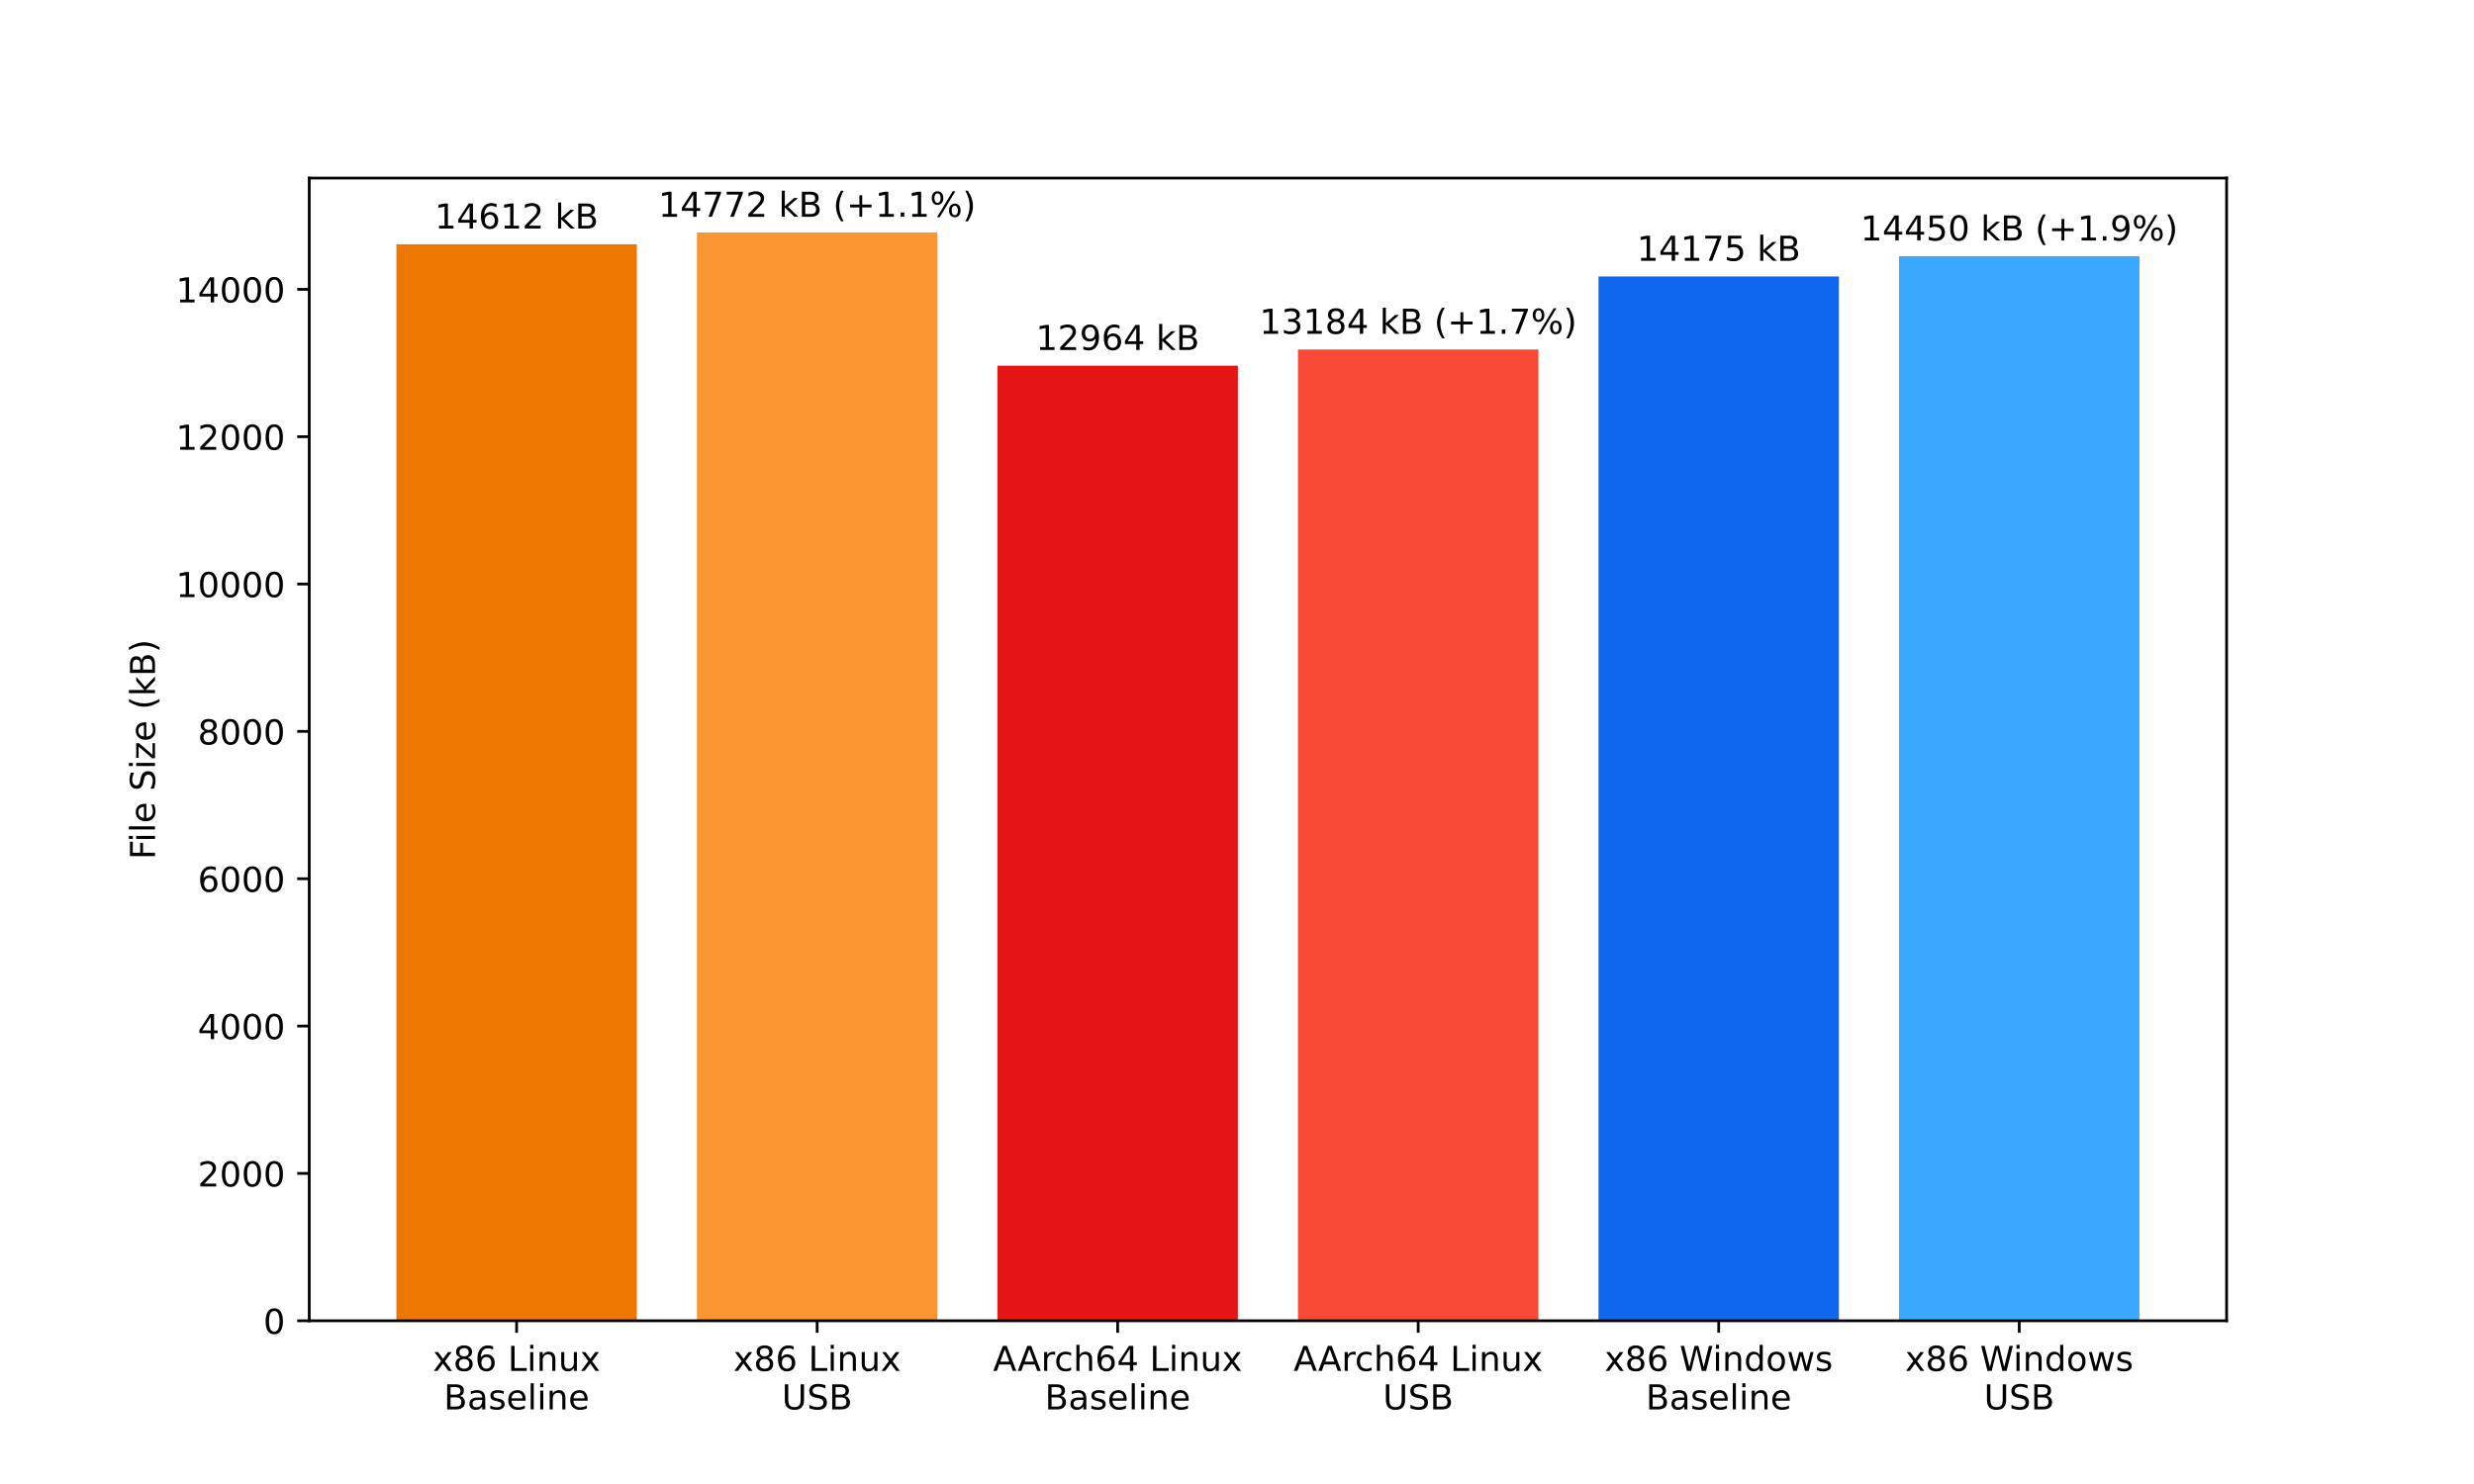
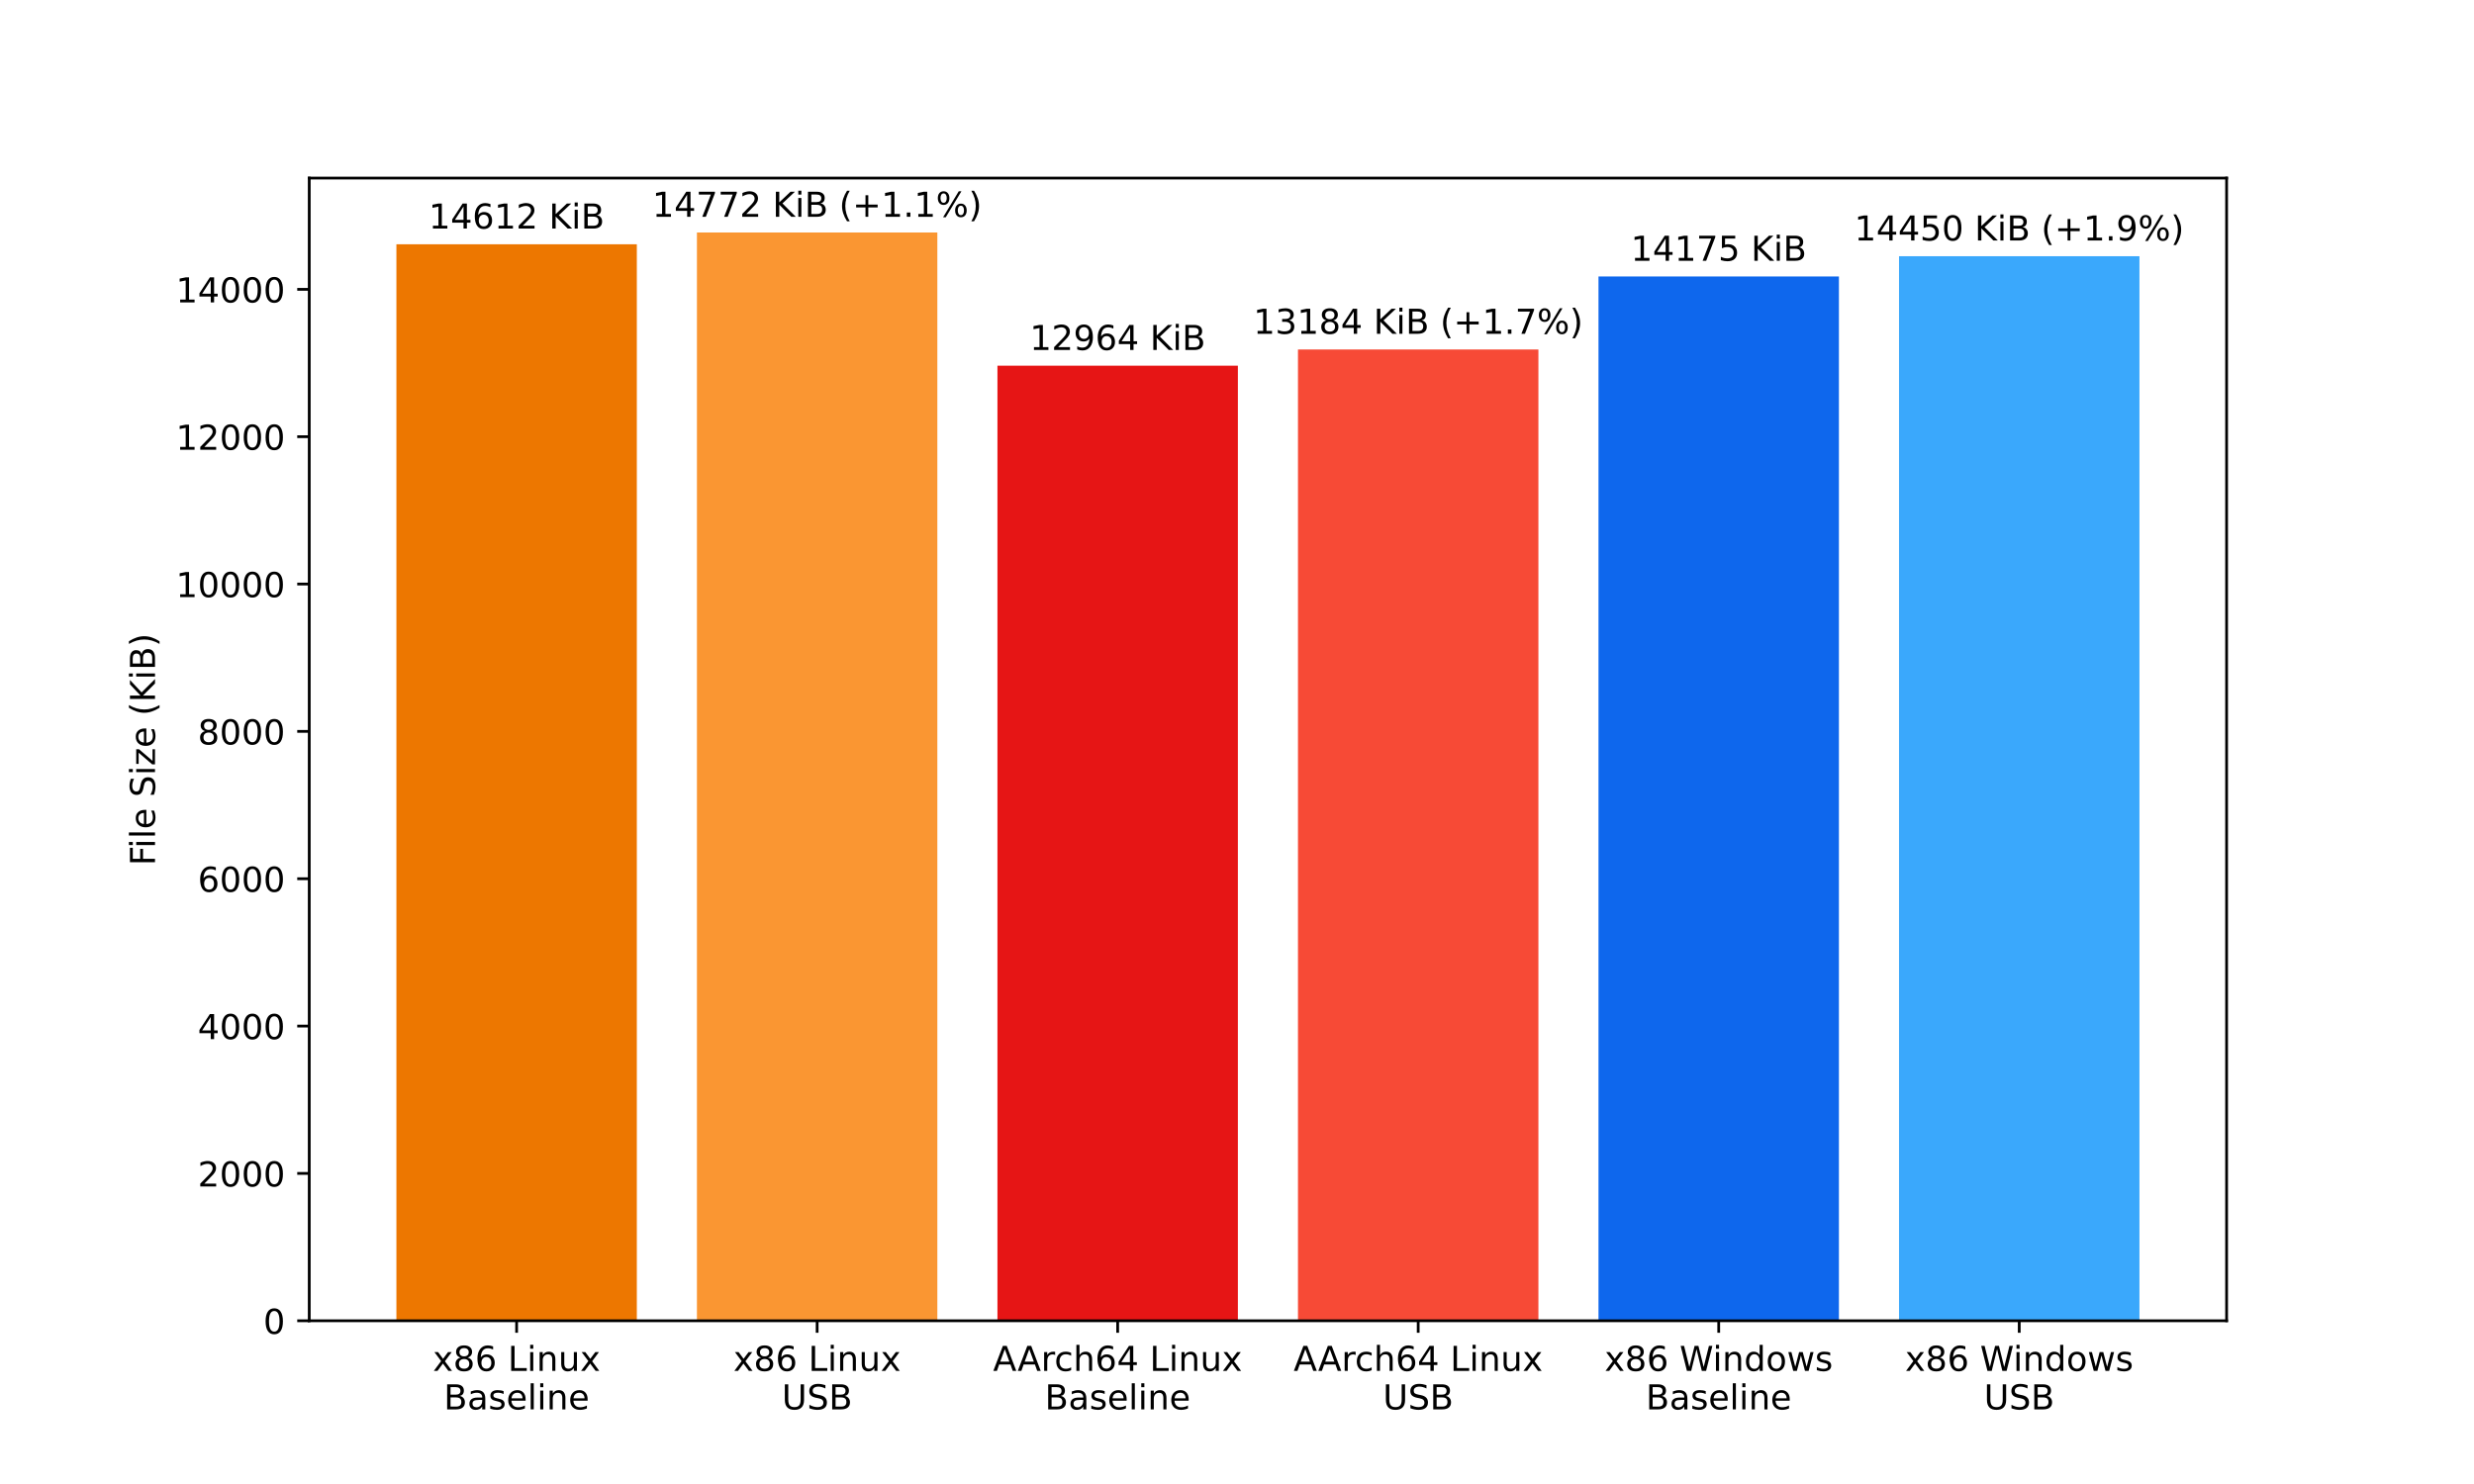
<svg xmlns="http://www.w3.org/2000/svg" xmlns:xlink="http://www.w3.org/1999/xlink" width="720pt" height="432pt" viewBox="0 0 720 432" version="1.1">
  <defs>
    <style type="text/css">*{stroke-linejoin: round; stroke-linecap: butt}</style>
  </defs>
  <g id="figure_1">
    <g id="patch_1">
      <path d="M 0 432  L 720 432  L 720 0  L 0 0  z " style="fill: #ffffff" />
    </g>
    <g id="axes_1">
      <g id="patch_2">
        <path d="M 90 384.48  L 648 384.48  L 648 51.84  L 90 51.84  z " style="fill: #ffffff" />
      </g>
      <g id="patch_3">
-         <path d="M 115.364 384.48  L 185.332 384.48  L 185.332 71.111  L 115.364 71.111  z " clip-path="url(#p52ae8f0f0f)" style="fill: #ed7700" />
+         <path d="M 115.364 384.48  L 185.332 384.48  L 185.332 71.111  L 115.364 71.111  z " clip-path="url(#p65a695ee05)" style="fill: #ed7700" />
      </g>
      <g id="patch_4">
-         <path d="M 202.824 384.48  L 272.793 384.48  L 272.793 67.68  L 202.824 67.68  z " clip-path="url(#p52ae8f0f0f)" style="fill: #fa9632" />
+         <path d="M 202.824 384.48  L 272.793 384.48  L 272.793 67.68  L 202.824 67.68  z " clip-path="url(#p65a695ee05)" style="fill: #fa9632" />
      </g>
      <g id="patch_5">
-         <path d="M 290.285 384.48  L 360.254 384.48  L 360.254 106.454  L 290.285 106.454  z " clip-path="url(#p52ae8f0f0f)" style="fill: #e61515" />
+         <path d="M 290.285 384.48  L 360.254 384.48  L 360.254 106.454  L 290.285 106.454  z " clip-path="url(#p65a695ee05)" style="fill: #e61515" />
      </g>
      <g id="patch_6">
-         <path d="M 377.746 384.48  L 447.715 384.48  L 447.715 101.736  L 377.746 101.736  z " clip-path="url(#p52ae8f0f0f)" style="fill: #f74a36" />
+         <path d="M 377.746 384.48  L 447.715 384.48  L 447.715 101.736  L 377.746 101.736  z " clip-path="url(#p65a695ee05)" style="fill: #f74a36" />
      </g>
      <g id="patch_7">
-         <path d="M 465.207 384.48  L 535.176 384.48  L 535.176 80.483  L 465.207 80.483  z " clip-path="url(#p52ae8f0f0f)" style="fill: #0e67ed" />
+         <path d="M 465.207 384.48  L 535.176 384.48  L 535.176 80.483  L 465.207 80.483  z " clip-path="url(#p65a695ee05)" style="fill: #0e67ed" />
      </g>
      <g id="patch_8">
-         <path d="M 552.668 384.48  L 622.636 384.48  L 622.636 74.586  L 552.668 74.586  z " clip-path="url(#p52ae8f0f0f)" style="fill: #3aa8fc" />
+         <path d="M 552.668 384.48  L 622.636 384.48  L 622.636 74.586  L 552.668 74.586  z " clip-path="url(#p65a695ee05)" style="fill: #3aa8fc" />
      </g>
      <g id="matplotlib.axis_1">
        <g id="xtick_1">
          <g id="line2d_1">
            <defs>
-               <path id="mcb534443ae" d="M 0 0  L 0 3.5  " style="stroke: #000000; stroke-width: 0.8" />
+               <path id="m4c99429692" d="M 0 0  L 0 3.5  " style="stroke: #000000; stroke-width: 0.8" />
            </defs>
            <g>
-               <use xlink:href="#mcb534443ae" x="150.348" y="384.48" style="stroke: #000000; stroke-width: 0.8" />
+               <use xlink:href="#m4c99429692" x="150.348" y="384.48" style="stroke: #000000; stroke-width: 0.8" />
            </g>
          </g>
          <g id="text_1">
            <g transform="translate(125.9651 399.0784) scale(0.1 -0.1)">
              <defs>
                <path id="DejaVuSans-78" d="M 3513 3500  L 2247 1797  L 3578 0  L 2900 0  L 1881 1375  L 863 0  L 184 0  L 1544 1831  L 300 3500  L 978 3500  L 1906 2253  L 2834 3500  L 3513 3500  z " transform="scale(0.015625)" />
                <path id="DejaVuSans-38" d="M 2034 2216  Q 1584 2216 1326 1975  Q 1069 1734 1069 1313  Q 1069 891 1326 650  Q 1584 409 2034 409  Q 2484 409 2743 651  Q 3003 894 3003 1313  Q 3003 1734 2745 1975  Q 2488 2216 2034 2216  z M 1403 2484  Q 997 2584 770 2862  Q 544 3141 544 3541  Q 544 4100 942 4425  Q 1341 4750 2034 4750  Q 2731 4750 3128 4425  Q 3525 4100 3525 3541  Q 3525 3141 3298 2862  Q 3072 2584 2669 2484  Q 3125 2378 3379 2068  Q 3634 1759 3634 1313  Q 3634 634 3220 271  Q 2806 -91 2034 -91  Q 1263 -91 848 271  Q 434 634 434 1313  Q 434 1759 690 2068  Q 947 2378 1403 2484  z M 1172 3481  Q 1172 3119 1398 2916  Q 1625 2713 2034 2713  Q 2441 2713 2670 2916  Q 2900 3119 2900 3481  Q 2900 3844 2670 4047  Q 2441 4250 2034 4250  Q 1625 4250 1398 4047  Q 1172 3844 1172 3481  z " transform="scale(0.015625)" />
                <path id="DejaVuSans-36" d="M 2113 2584  Q 1688 2584 1439 2293  Q 1191 2003 1191 1497  Q 1191 994 1439 701  Q 1688 409 2113 409  Q 2538 409 2786 701  Q 3034 994 3034 1497  Q 3034 2003 2786 2293  Q 2538 2584 2113 2584  z M 3366 4563  L 3366 3988  Q 3128 4100 2886 4159  Q 2644 4219 2406 4219  Q 1781 4219 1451 3797  Q 1122 3375 1075 2522  Q 1259 2794 1537 2939  Q 1816 3084 2150 3084  Q 2853 3084 3261 2657  Q 3669 2231 3669 1497  Q 3669 778 3244 343  Q 2819 -91 2113 -91  Q 1303 -91 875 529  Q 447 1150 447 2328  Q 447 3434 972 4092  Q 1497 4750 2381 4750  Q 2619 4750 2861 4703  Q 3103 4656 3366 4563  z " transform="scale(0.015625)" />
                <path id="DejaVuSans-20" transform="scale(0.015625)" />
                <path id="DejaVuSans-4c" d="M 628 4666  L 1259 4666  L 1259 531  L 3531 531  L 3531 0  L 628 0  L 628 4666  z " transform="scale(0.015625)" />
                <path id="DejaVuSans-69" d="M 603 3500  L 1178 3500  L 1178 0  L 603 0  L 603 3500  z M 603 4863  L 1178 4863  L 1178 4134  L 603 4134  L 603 4863  z " transform="scale(0.015625)" />
                <path id="DejaVuSans-6e" d="M 3513 2113  L 3513 0  L 2938 0  L 2938 2094  Q 2938 2591 2744 2837  Q 2550 3084 2163 3084  Q 1697 3084 1428 2787  Q 1159 2491 1159 1978  L 1159 0  L 581 0  L 581 3500  L 1159 3500  L 1159 2956  Q 1366 3272 1645 3428  Q 1925 3584 2291 3584  Q 2894 3584 3203 3211  Q 3513 2838 3513 2113  z " transform="scale(0.015625)" />
                <path id="DejaVuSans-75" d="M 544 1381  L 544 3500  L 1119 3500  L 1119 1403  Q 1119 906 1312 657  Q 1506 409 1894 409  Q 2359 409 2629 706  Q 2900 1003 2900 1516  L 2900 3500  L 3475 3500  L 3475 0  L 2900 0  L 2900 538  Q 2691 219 2414 64  Q 2138 -91 1772 -91  Q 1169 -91 856 284  Q 544 659 544 1381  z M 1991 3584  L 1991 3584  z " transform="scale(0.015625)" />
              </defs>
              <use xlink:href="#DejaVuSans-78" />
              <use xlink:href="#DejaVuSans-38" x="59.18" />
              <use xlink:href="#DejaVuSans-36" x="122.803" />
              <use xlink:href="#DejaVuSans-20" x="186.426" />
              <use xlink:href="#DejaVuSans-4c" x="218.213" />
              <use xlink:href="#DejaVuSans-69" x="273.926" />
              <use xlink:href="#DejaVuSans-6e" x="301.709" />
              <use xlink:href="#DejaVuSans-75" x="365.088" />
              <use xlink:href="#DejaVuSans-78" x="428.467" />
            </g>
            <g transform="translate(129.1487 410.2763) scale(0.1 -0.1)">
              <defs>
                <path id="DejaVuSans-42" d="M 1259 2228  L 1259 519  L 2272 519  Q 2781 519 3026 730  Q 3272 941 3272 1375  Q 3272 1813 3026 2020  Q 2781 2228 2272 2228  L 1259 2228  z M 1259 4147  L 1259 2741  L 2194 2741  Q 2656 2741 2882 2914  Q 3109 3088 3109 3444  Q 3109 3797 2882 3972  Q 2656 4147 2194 4147  L 1259 4147  z M 628 4666  L 2241 4666  Q 2963 4666 3353 4366  Q 3744 4066 3744 3513  Q 3744 3084 3544 2831  Q 3344 2578 2956 2516  Q 3422 2416 3680 2098  Q 3938 1781 3938 1306  Q 3938 681 3513 340  Q 3088 0 2303 0  L 628 0  L 628 4666  z " transform="scale(0.015625)" />
                <path id="DejaVuSans-61" d="M 2194 1759  Q 1497 1759 1228 1600  Q 959 1441 959 1056  Q 959 750 1161 570  Q 1363 391 1709 391  Q 2188 391 2477 730  Q 2766 1069 2766 1631  L 2766 1759  L 2194 1759  z M 3341 1997  L 3341 0  L 2766 0  L 2766 531  Q 2569 213 2275 61  Q 1981 -91 1556 -91  Q 1019 -91 701 211  Q 384 513 384 1019  Q 384 1609 779 1909  Q 1175 2209 1959 2209  L 2766 2209  L 2766 2266  Q 2766 2663 2505 2880  Q 2244 3097 1772 3097  Q 1472 3097 1187 3025  Q 903 2953 641 2809  L 641 3341  Q 956 3463 1253 3523  Q 1550 3584 1831 3584  Q 2591 3584 2966 3190  Q 3341 2797 3341 1997  z " transform="scale(0.015625)" />
                <path id="DejaVuSans-73" d="M 2834 3397  L 2834 2853  Q 2591 2978 2328 3040  Q 2066 3103 1784 3103  Q 1356 3103 1142 2972  Q 928 2841 928 2578  Q 928 2378 1081 2264  Q 1234 2150 1697 2047  L 1894 2003  Q 2506 1872 2764 1633  Q 3022 1394 3022 966  Q 3022 478 2636 193  Q 2250 -91 1575 -91  Q 1294 -91 989 -36  Q 684 19 347 128  L 347 722  Q 666 556 975 473  Q 1284 391 1588 391  Q 1994 391 2212 530  Q 2431 669 2431 922  Q 2431 1156 2273 1281  Q 2116 1406 1581 1522  L 1381 1569  Q 847 1681 609 1914  Q 372 2147 372 2553  Q 372 3047 722 3315  Q 1072 3584 1716 3584  Q 2034 3584 2315 3537  Q 2597 3491 2834 3397  z " transform="scale(0.015625)" />
                <path id="DejaVuSans-65" d="M 3597 1894  L 3597 1613  L 953 1613  Q 991 1019 1311 708  Q 1631 397 2203 397  Q 2534 397 2845 478  Q 3156 559 3463 722  L 3463 178  Q 3153 47 2828 -22  Q 2503 -91 2169 -91  Q 1331 -91 842 396  Q 353 884 353 1716  Q 353 2575 817 3079  Q 1281 3584 2069 3584  Q 2775 3584 3186 3129  Q 3597 2675 3597 1894  z M 3022 2063  Q 3016 2534 2758 2815  Q 2500 3097 2075 3097  Q 1594 3097 1305 2825  Q 1016 2553 972 2059  L 3022 2063  z " transform="scale(0.015625)" />
                <path id="DejaVuSans-6c" d="M 603 4863  L 1178 4863  L 1178 0  L 603 0  L 603 4863  z " transform="scale(0.015625)" />
              </defs>
              <use xlink:href="#DejaVuSans-42" />
              <use xlink:href="#DejaVuSans-61" x="68.604" />
              <use xlink:href="#DejaVuSans-73" x="129.883" />
              <use xlink:href="#DejaVuSans-65" x="181.982" />
              <use xlink:href="#DejaVuSans-6c" x="243.506" />
              <use xlink:href="#DejaVuSans-69" x="271.289" />
              <use xlink:href="#DejaVuSans-6e" x="299.072" />
              <use xlink:href="#DejaVuSans-65" x="362.451" />
            </g>
          </g>
        </g>
        <g id="xtick_2">
          <g id="line2d_2">
            <g>
-               <use xlink:href="#mcb534443ae" x="237.809" y="384.48" style="stroke: #000000; stroke-width: 0.8" />
+               <use xlink:href="#m4c99429692" x="237.809" y="384.48" style="stroke: #000000; stroke-width: 0.8" />
            </g>
          </g>
          <g id="text_2">
            <g transform="translate(213.426 399.0784) scale(0.1 -0.1)">
              <use xlink:href="#DejaVuSans-78" />
              <use xlink:href="#DejaVuSans-38" x="59.18" />
              <use xlink:href="#DejaVuSans-36" x="122.803" />
              <use xlink:href="#DejaVuSans-20" x="186.426" />
              <use xlink:href="#DejaVuSans-4c" x="218.213" />
              <use xlink:href="#DejaVuSans-69" x="273.926" />
              <use xlink:href="#DejaVuSans-6e" x="301.709" />
              <use xlink:href="#DejaVuSans-75" x="365.088" />
              <use xlink:href="#DejaVuSans-78" x="428.467" />
            </g>
            <g transform="translate(227.5447 410.2763) scale(0.1 -0.1)">
              <defs>
                <path id="DejaVuSans-55" d="M 556 4666  L 1191 4666  L 1191 1831  Q 1191 1081 1462 751  Q 1734 422 2344 422  Q 2950 422 3222 751  Q 3494 1081 3494 1831  L 3494 4666  L 4128 4666  L 4128 1753  Q 4128 841 3676 375  Q 3225 -91 2344 -91  Q 1459 -91 1007 375  Q 556 841 556 1753  L 556 4666  z " transform="scale(0.015625)" />
                <path id="DejaVuSans-53" d="M 3425 4513  L 3425 3897  Q 3066 4069 2747 4153  Q 2428 4238 2131 4238  Q 1616 4238 1336 4038  Q 1056 3838 1056 3469  Q 1056 3159 1242 3001  Q 1428 2844 1947 2747  L 2328 2669  Q 3034 2534 3370 2195  Q 3706 1856 3706 1288  Q 3706 609 3251 259  Q 2797 -91 1919 -91  Q 1588 -91 1214 -16  Q 841 59 441 206  L 441 856  Q 825 641 1194 531  Q 1563 422 1919 422  Q 2459 422 2753 634  Q 3047 847 3047 1241  Q 3047 1584 2836 1778  Q 2625 1972 2144 2069  L 1759 2144  Q 1053 2284 737 2584  Q 422 2884 422 3419  Q 422 4038 858 4394  Q 1294 4750 2059 4750  Q 2388 4750 2728 4690  Q 3069 4631 3425 4513  z " transform="scale(0.015625)" />
              </defs>
              <use xlink:href="#DejaVuSans-55" />
              <use xlink:href="#DejaVuSans-53" x="73.193" />
              <use xlink:href="#DejaVuSans-42" x="136.67" />
            </g>
          </g>
        </g>
        <g id="xtick_3">
          <g id="line2d_3">
            <g>
-               <use xlink:href="#mcb534443ae" x="325.27" y="384.48" style="stroke: #000000; stroke-width: 0.8" />
+               <use xlink:href="#m4c99429692" x="325.27" y="384.48" style="stroke: #000000; stroke-width: 0.8" />
            </g>
          </g>
          <g id="text_3">
            <g transform="translate(289.0071 399.0784) scale(0.1 -0.1)">
              <defs>
                <path id="DejaVuSans-41" d="M 2188 4044  L 1331 1722  L 3047 1722  L 2188 4044  z M 1831 4666  L 2547 4666  L 4325 0  L 3669 0  L 3244 1197  L 1141 1197  L 716 0  L 50 0  L 1831 4666  z " transform="scale(0.015625)" />
                <path id="DejaVuSans-72" d="M 2631 2963  Q 2534 3019 2420 3045  Q 2306 3072 2169 3072  Q 1681 3072 1420 2755  Q 1159 2438 1159 1844  L 1159 0  L 581 0  L 581 3500  L 1159 3500  L 1159 2956  Q 1341 3275 1631 3429  Q 1922 3584 2338 3584  Q 2397 3584 2469 3576  Q 2541 3569 2628 3553  L 2631 2963  z " transform="scale(0.015625)" />
                <path id="DejaVuSans-63" d="M 3122 3366  L 3122 2828  Q 2878 2963 2633 3030  Q 2388 3097 2138 3097  Q 1578 3097 1268 2742  Q 959 2388 959 1747  Q 959 1106 1268 751  Q 1578 397 2138 397  Q 2388 397 2633 464  Q 2878 531 3122 666  L 3122 134  Q 2881 22 2623 -34  Q 2366 -91 2075 -91  Q 1284 -91 818 406  Q 353 903 353 1747  Q 353 2603 823 3093  Q 1294 3584 2113 3584  Q 2378 3584 2631 3529  Q 2884 3475 3122 3366  z " transform="scale(0.015625)" />
                <path id="DejaVuSans-68" d="M 3513 2113  L 3513 0  L 2938 0  L 2938 2094  Q 2938 2591 2744 2837  Q 2550 3084 2163 3084  Q 1697 3084 1428 2787  Q 1159 2491 1159 1978  L 1159 0  L 581 0  L 581 4863  L 1159 4863  L 1159 2956  Q 1366 3272 1645 3428  Q 1925 3584 2291 3584  Q 2894 3584 3203 3211  Q 3513 2838 3513 2113  z " transform="scale(0.015625)" />
                <path id="DejaVuSans-34" d="M 2419 4116  L 825 1625  L 2419 1625  L 2419 4116  z M 2253 4666  L 3047 4666  L 3047 1625  L 3713 1625  L 3713 1100  L 3047 1100  L 3047 0  L 2419 0  L 2419 1100  L 313 1100  L 313 1709  L 2253 4666  z " transform="scale(0.015625)" />
              </defs>
              <use xlink:href="#DejaVuSans-41" />
              <use xlink:href="#DejaVuSans-41" x="71.158" />
              <use xlink:href="#DejaVuSans-72" x="139.566" />
              <use xlink:href="#DejaVuSans-63" x="178.43" />
              <use xlink:href="#DejaVuSans-68" x="233.41" />
              <use xlink:href="#DejaVuSans-36" x="296.789" />
              <use xlink:href="#DejaVuSans-34" x="360.412" />
              <use xlink:href="#DejaVuSans-20" x="424.035" />
              <use xlink:href="#DejaVuSans-4c" x="455.822" />
              <use xlink:href="#DejaVuSans-69" x="511.535" />
              <use xlink:href="#DejaVuSans-6e" x="539.318" />
              <use xlink:href="#DejaVuSans-75" x="602.697" />
              <use xlink:href="#DejaVuSans-78" x="666.076" />
            </g>
            <g transform="translate(304.0704 410.2763) scale(0.1 -0.1)">
              <use xlink:href="#DejaVuSans-42" />
              <use xlink:href="#DejaVuSans-61" x="68.604" />
              <use xlink:href="#DejaVuSans-73" x="129.883" />
              <use xlink:href="#DejaVuSans-65" x="181.982" />
              <use xlink:href="#DejaVuSans-6c" x="243.506" />
              <use xlink:href="#DejaVuSans-69" x="271.289" />
              <use xlink:href="#DejaVuSans-6e" x="299.072" />
              <use xlink:href="#DejaVuSans-65" x="362.451" />
            </g>
          </g>
        </g>
        <g id="xtick_4">
          <g id="line2d_4">
            <g>
-               <use xlink:href="#mcb534443ae" x="412.73" y="384.48" style="stroke: #000000; stroke-width: 0.8" />
+               <use xlink:href="#m4c99429692" x="412.73" y="384.48" style="stroke: #000000; stroke-width: 0.8" />
            </g>
          </g>
          <g id="text_4">
            <g transform="translate(376.4679 399.0784) scale(0.1 -0.1)">
              <use xlink:href="#DejaVuSans-41" />
              <use xlink:href="#DejaVuSans-41" x="71.158" />
              <use xlink:href="#DejaVuSans-72" x="139.566" />
              <use xlink:href="#DejaVuSans-63" x="178.43" />
              <use xlink:href="#DejaVuSans-68" x="233.41" />
              <use xlink:href="#DejaVuSans-36" x="296.789" />
              <use xlink:href="#DejaVuSans-34" x="360.412" />
              <use xlink:href="#DejaVuSans-20" x="424.035" />
              <use xlink:href="#DejaVuSans-4c" x="455.822" />
              <use xlink:href="#DejaVuSans-69" x="511.535" />
              <use xlink:href="#DejaVuSans-6e" x="539.318" />
              <use xlink:href="#DejaVuSans-75" x="602.697" />
              <use xlink:href="#DejaVuSans-78" x="666.076" />
            </g>
            <g transform="translate(402.4663 410.2763) scale(0.1 -0.1)">
              <use xlink:href="#DejaVuSans-55" />
              <use xlink:href="#DejaVuSans-53" x="73.193" />
              <use xlink:href="#DejaVuSans-42" x="136.67" />
            </g>
          </g>
        </g>
        <g id="xtick_5">
          <g id="line2d_5">
            <g>
-               <use xlink:href="#mcb534443ae" x="500.191" y="384.48" style="stroke: #000000; stroke-width: 0.8" />
+               <use xlink:href="#m4c99429692" x="500.191" y="384.48" style="stroke: #000000; stroke-width: 0.8" />
            </g>
          </g>
          <g id="text_5">
            <g transform="translate(466.9639 399.0784) scale(0.1 -0.1)">
              <defs>
                <path id="DejaVuSans-57" d="M 213 4666  L 850 4666  L 1831 722  L 2809 4666  L 3519 4666  L 4500 722  L 5478 4666  L 6119 4666  L 4947 0  L 4153 0  L 3169 4050  L 2175 0  L 1381 0  L 213 4666  z " transform="scale(0.015625)" />
                <path id="DejaVuSans-64" d="M 2906 2969  L 2906 4863  L 3481 4863  L 3481 0  L 2906 0  L 2906 525  Q 2725 213 2448 61  Q 2172 -91 1784 -91  Q 1150 -91 751 415  Q 353 922 353 1747  Q 353 2572 751 3078  Q 1150 3584 1784 3584  Q 2172 3584 2448 3432  Q 2725 3281 2906 2969  z M 947 1747  Q 947 1113 1208 752  Q 1469 391 1925 391  Q 2381 391 2643 752  Q 2906 1113 2906 1747  Q 2906 2381 2643 2742  Q 2381 3103 1925 3103  Q 1469 3103 1208 2742  Q 947 2381 947 1747  z " transform="scale(0.015625)" />
                <path id="DejaVuSans-6f" d="M 1959 3097  Q 1497 3097 1228 2736  Q 959 2375 959 1747  Q 959 1119 1226 758  Q 1494 397 1959 397  Q 2419 397 2687 759  Q 2956 1122 2956 1747  Q 2956 2369 2687 2733  Q 2419 3097 1959 3097  z M 1959 3584  Q 2709 3584 3137 3096  Q 3566 2609 3566 1747  Q 3566 888 3137 398  Q 2709 -91 1959 -91  Q 1206 -91 779 398  Q 353 888 353 1747  Q 353 2609 779 3096  Q 1206 3584 1959 3584  z " transform="scale(0.015625)" />
                <path id="DejaVuSans-77" d="M 269 3500  L 844 3500  L 1563 769  L 2278 3500  L 2956 3500  L 3675 769  L 4391 3500  L 4966 3500  L 4050 0  L 3372 0  L 2619 2869  L 1863 0  L 1184 0  L 269 3500  z " transform="scale(0.015625)" />
              </defs>
              <use xlink:href="#DejaVuSans-78" />
              <use xlink:href="#DejaVuSans-38" x="59.18" />
              <use xlink:href="#DejaVuSans-36" x="122.803" />
              <use xlink:href="#DejaVuSans-20" x="186.426" />
              <use xlink:href="#DejaVuSans-57" x="218.213" />
              <use xlink:href="#DejaVuSans-69" x="314.84" />
              <use xlink:href="#DejaVuSans-6e" x="342.623" />
              <use xlink:href="#DejaVuSans-64" x="406.002" />
              <use xlink:href="#DejaVuSans-6f" x="469.479" />
              <use xlink:href="#DejaVuSans-77" x="530.66" />
              <use xlink:href="#DejaVuSans-73" x="612.447" />
            </g>
            <g transform="translate(478.992 410.2763) scale(0.1 -0.1)">
              <use xlink:href="#DejaVuSans-42" />
              <use xlink:href="#DejaVuSans-61" x="68.604" />
              <use xlink:href="#DejaVuSans-73" x="129.883" />
              <use xlink:href="#DejaVuSans-65" x="181.982" />
              <use xlink:href="#DejaVuSans-6c" x="243.506" />
              <use xlink:href="#DejaVuSans-69" x="271.289" />
              <use xlink:href="#DejaVuSans-6e" x="299.072" />
              <use xlink:href="#DejaVuSans-65" x="362.451" />
            </g>
          </g>
        </g>
        <g id="xtick_6">
          <g id="line2d_6">
            <g>
-               <use xlink:href="#mcb534443ae" x="587.652" y="384.48" style="stroke: #000000; stroke-width: 0.8" />
+               <use xlink:href="#m4c99429692" x="587.652" y="384.48" style="stroke: #000000; stroke-width: 0.8" />
            </g>
          </g>
          <g id="text_6">
            <g transform="translate(554.4247 399.0784) scale(0.1 -0.1)">
              <use xlink:href="#DejaVuSans-78" />
              <use xlink:href="#DejaVuSans-38" x="59.18" />
              <use xlink:href="#DejaVuSans-36" x="122.803" />
              <use xlink:href="#DejaVuSans-20" x="186.426" />
              <use xlink:href="#DejaVuSans-57" x="218.213" />
              <use xlink:href="#DejaVuSans-69" x="314.84" />
              <use xlink:href="#DejaVuSans-6e" x="342.623" />
              <use xlink:href="#DejaVuSans-64" x="406.002" />
              <use xlink:href="#DejaVuSans-6f" x="469.479" />
              <use xlink:href="#DejaVuSans-77" x="530.66" />
              <use xlink:href="#DejaVuSans-73" x="612.447" />
            </g>
            <g transform="translate(577.388 410.2763) scale(0.1 -0.1)">
              <use xlink:href="#DejaVuSans-55" />
              <use xlink:href="#DejaVuSans-53" x="73.193" />
              <use xlink:href="#DejaVuSans-42" x="136.67" />
            </g>
          </g>
        </g>
      </g>
      <g id="matplotlib.axis_2">
        <g id="ytick_1">
          <g id="line2d_7">
            <defs>
-               <path id="m5c44b3660a" d="M 0 0  L -3.5 0  " style="stroke: #000000; stroke-width: 0.8" />
+               <path id="m1042a1eecd" d="M 0 0  L -3.5 0  " style="stroke: #000000; stroke-width: 0.8" />
            </defs>
            <g>
-               <use xlink:href="#m5c44b3660a" x="90" y="384.48" style="stroke: #000000; stroke-width: 0.8" />
+               <use xlink:href="#m1042a1eecd" x="90" y="384.48" style="stroke: #000000; stroke-width: 0.8" />
            </g>
          </g>
          <g id="text_7">
            <g transform="translate(76.6375 388.2792) scale(0.1 -0.1)">
              <defs>
                <path id="DejaVuSans-30" d="M 2034 4250  Q 1547 4250 1301 3770  Q 1056 3291 1056 2328  Q 1056 1369 1301 889  Q 1547 409 2034 409  Q 2525 409 2770 889  Q 3016 1369 3016 2328  Q 3016 3291 2770 3770  Q 2525 4250 2034 4250  z M 2034 4750  Q 2819 4750 3233 4129  Q 3647 3509 3647 2328  Q 3647 1150 3233 529  Q 2819 -91 2034 -91  Q 1250 -91 836 529  Q 422 1150 422 2328  Q 422 3509 836 4129  Q 1250 4750 2034 4750  z " transform="scale(0.015625)" />
              </defs>
              <use xlink:href="#DejaVuSans-30" />
            </g>
          </g>
        </g>
        <g id="ytick_2">
          <g id="line2d_8">
            <g>
-               <use xlink:href="#m5c44b3660a" x="90" y="341.588" style="stroke: #000000; stroke-width: 0.8" />
+               <use xlink:href="#m1042a1eecd" x="90" y="341.588" style="stroke: #000000; stroke-width: 0.8" />
            </g>
          </g>
          <g id="text_8">
            <g transform="translate(57.55 345.3873) scale(0.1 -0.1)">
              <defs>
                <path id="DejaVuSans-32" d="M 1228 531  L 3431 531  L 3431 0  L 469 0  L 469 531  Q 828 903 1448 1529  Q 2069 2156 2228 2338  Q 2531 2678 2651 2914  Q 2772 3150 2772 3378  Q 2772 3750 2511 3984  Q 2250 4219 1831 4219  Q 1534 4219 1204 4116  Q 875 4013 500 3803  L 500 4441  Q 881 4594 1212 4672  Q 1544 4750 1819 4750  Q 2544 4750 2975 4387  Q 3406 4025 3406 3419  Q 3406 3131 3298 2873  Q 3191 2616 2906 2266  Q 2828 2175 2409 1742  Q 1991 1309 1228 531  z " transform="scale(0.015625)" />
              </defs>
              <use xlink:href="#DejaVuSans-32" />
              <use xlink:href="#DejaVuSans-30" x="63.623" />
              <use xlink:href="#DejaVuSans-30" x="127.246" />
              <use xlink:href="#DejaVuSans-30" x="190.869" />
            </g>
          </g>
        </g>
        <g id="ytick_3">
          <g id="line2d_9">
            <g>
-               <use xlink:href="#m5c44b3660a" x="90" y="298.696" style="stroke: #000000; stroke-width: 0.8" />
+               <use xlink:href="#m1042a1eecd" x="90" y="298.696" style="stroke: #000000; stroke-width: 0.8" />
            </g>
          </g>
          <g id="text_9">
            <g transform="translate(57.55 302.4953) scale(0.1 -0.1)">
              <use xlink:href="#DejaVuSans-34" />
              <use xlink:href="#DejaVuSans-30" x="63.623" />
              <use xlink:href="#DejaVuSans-30" x="127.246" />
              <use xlink:href="#DejaVuSans-30" x="190.869" />
            </g>
          </g>
        </g>
        <g id="ytick_4">
          <g id="line2d_10">
            <g>
-               <use xlink:href="#m5c44b3660a" x="90" y="255.804" style="stroke: #000000; stroke-width: 0.8" />
+               <use xlink:href="#m1042a1eecd" x="90" y="255.804" style="stroke: #000000; stroke-width: 0.8" />
            </g>
          </g>
          <g id="text_10">
            <g transform="translate(57.55 259.6033) scale(0.1 -0.1)">
              <use xlink:href="#DejaVuSans-36" />
              <use xlink:href="#DejaVuSans-30" x="63.623" />
              <use xlink:href="#DejaVuSans-30" x="127.246" />
              <use xlink:href="#DejaVuSans-30" x="190.869" />
            </g>
          </g>
        </g>
        <g id="ytick_5">
          <g id="line2d_11">
            <g>
-               <use xlink:href="#m5c44b3660a" x="90" y="212.912" style="stroke: #000000; stroke-width: 0.8" />
+               <use xlink:href="#m1042a1eecd" x="90" y="212.912" style="stroke: #000000; stroke-width: 0.8" />
            </g>
          </g>
          <g id="text_11">
            <g transform="translate(57.55 216.7114) scale(0.1 -0.1)">
              <use xlink:href="#DejaVuSans-38" />
              <use xlink:href="#DejaVuSans-30" x="63.623" />
              <use xlink:href="#DejaVuSans-30" x="127.246" />
              <use xlink:href="#DejaVuSans-30" x="190.869" />
            </g>
          </g>
        </g>
        <g id="ytick_6">
          <g id="line2d_12">
            <g>
-               <use xlink:href="#m5c44b3660a" x="90" y="170.02" style="stroke: #000000; stroke-width: 0.8" />
+               <use xlink:href="#m1042a1eecd" x="90" y="170.02" style="stroke: #000000; stroke-width: 0.8" />
            </g>
          </g>
          <g id="text_12">
            <g transform="translate(51.1875 173.8194) scale(0.1 -0.1)">
              <defs>
                <path id="DejaVuSans-31" d="M 794 531  L 1825 531  L 1825 4091  L 703 3866  L 703 4441  L 1819 4666  L 2450 4666  L 2450 531  L 3481 531  L 3481 0  L 794 0  L 794 531  z " transform="scale(0.015625)" />
              </defs>
              <use xlink:href="#DejaVuSans-31" />
              <use xlink:href="#DejaVuSans-30" x="63.623" />
              <use xlink:href="#DejaVuSans-30" x="127.246" />
              <use xlink:href="#DejaVuSans-30" x="190.869" />
              <use xlink:href="#DejaVuSans-30" x="254.492" />
            </g>
          </g>
        </g>
        <g id="ytick_7">
          <g id="line2d_13">
            <g>
-               <use xlink:href="#m5c44b3660a" x="90" y="127.128" style="stroke: #000000; stroke-width: 0.8" />
+               <use xlink:href="#m1042a1eecd" x="90" y="127.128" style="stroke: #000000; stroke-width: 0.8" />
            </g>
          </g>
          <g id="text_13">
            <g transform="translate(51.1875 130.9275) scale(0.1 -0.1)">
              <use xlink:href="#DejaVuSans-31" />
              <use xlink:href="#DejaVuSans-32" x="63.623" />
              <use xlink:href="#DejaVuSans-30" x="127.246" />
              <use xlink:href="#DejaVuSans-30" x="190.869" />
              <use xlink:href="#DejaVuSans-30" x="254.492" />
            </g>
          </g>
        </g>
        <g id="ytick_8">
          <g id="line2d_14">
            <g>
-               <use xlink:href="#m5c44b3660a" x="90" y="84.236" style="stroke: #000000; stroke-width: 0.8" />
+               <use xlink:href="#m1042a1eecd" x="90" y="84.236" style="stroke: #000000; stroke-width: 0.8" />
            </g>
          </g>
          <g id="text_14">
            <g transform="translate(51.1875 88.03551) scale(0.1 -0.1)">
              <use xlink:href="#DejaVuSans-31" />
              <use xlink:href="#DejaVuSans-34" x="63.623" />
              <use xlink:href="#DejaVuSans-30" x="127.246" />
              <use xlink:href="#DejaVuSans-30" x="190.869" />
              <use xlink:href="#DejaVuSans-30" x="254.492" />
            </g>
          </g>
        </g>
        <g id="text_15">
-           <g transform="translate(45.10781 250.1975) rotate(-90) scale(0.1 -0.1)">
+           <g transform="translate(45.10781 251.9702) rotate(-90) scale(0.1 -0.1)">
            <defs>
              <path id="DejaVuSans-46" d="M 628 4666  L 3309 4666  L 3309 4134  L 1259 4134  L 1259 2759  L 3109 2759  L 3109 2228  L 1259 2228  L 1259 0  L 628 0  L 628 4666  z " transform="scale(0.015625)" />
              <path id="DejaVuSans-7a" d="M 353 3500  L 3084 3500  L 3084 2975  L 922 459  L 3084 459  L 3084 0  L 275 0  L 275 525  L 2438 3041  L 353 3041  L 353 3500  z " transform="scale(0.015625)" />
              <path id="DejaVuSans-28" d="M 1984 4856  Q 1566 4138 1362 3434  Q 1159 2731 1159 2009  Q 1159 1288 1364 580  Q 1569 -128 1984 -844  L 1484 -844  Q 1016 -109 783 600  Q 550 1309 550 2009  Q 550 2706 781 3412  Q 1013 4119 1484 4856  L 1984 4856  z " transform="scale(0.015625)" />
-               <path id="DejaVuSans-6b" d="M 581 4863  L 1159 4863  L 1159 1991  L 2875 3500  L 3609 3500  L 1753 1863  L 3688 0  L 2938 0  L 1159 1709  L 1159 0  L 581 0  L 581 4863  z " transform="scale(0.015625)" />
+               <path id="DejaVuSans-4b" d="M 628 4666  L 1259 4666  L 1259 2694  L 3353 4666  L 4166 4666  L 1850 2491  L 4331 0  L 3500 0  L 1259 2247  L 1259 0  L 628 0  L 628 4666  z " transform="scale(0.015625)" />
              <path id="DejaVuSans-29" d="M 513 4856  L 1013 4856  Q 1481 4119 1714 3412  Q 1947 2706 1947 2009  Q 1947 1309 1714 600  Q 1481 -109 1013 -844  L 513 -844  Q 928 -128 1133 580  Q 1338 1288 1338 2009  Q 1338 2731 1133 3434  Q 928 4138 513 4856  z " transform="scale(0.015625)" />
            </defs>
            <use xlink:href="#DejaVuSans-46" />
            <use xlink:href="#DejaVuSans-69" x="50.27" />
            <use xlink:href="#DejaVuSans-6c" x="78.053" />
            <use xlink:href="#DejaVuSans-65" x="105.836" />
            <use xlink:href="#DejaVuSans-20" x="167.359" />
            <use xlink:href="#DejaVuSans-53" x="199.146" />
            <use xlink:href="#DejaVuSans-69" x="262.623" />
            <use xlink:href="#DejaVuSans-7a" x="290.406" />
            <use xlink:href="#DejaVuSans-65" x="342.896" />
            <use xlink:href="#DejaVuSans-20" x="404.42" />
            <use xlink:href="#DejaVuSans-28" x="436.207" />
-             <use xlink:href="#DejaVuSans-6b" x="475.221" />
-             <use xlink:href="#DejaVuSans-42" x="533.131" />
-             <use xlink:href="#DejaVuSans-29" x="601.734" />
+             <use xlink:href="#DejaVuSans-4b" x="475.221" />
+             <use xlink:href="#DejaVuSans-69" x="540.797" />
+             <use xlink:href="#DejaVuSans-42" x="568.58" />
+             <use xlink:href="#DejaVuSans-29" x="637.184" />
          </g>
        </g>
      </g>
      <g id="patch_9">
        <path d="M 90 384.48  L 90 51.84  " style="fill: none; stroke: #000000; stroke-width: 0.8; stroke-linejoin: miter; stroke-linecap: square" />
      </g>
      <g id="patch_10">
        <path d="M 648 384.48  L 648 51.84  " style="fill: none; stroke: #000000; stroke-width: 0.8; stroke-linejoin: miter; stroke-linecap: square" />
      </g>
      <g id="patch_11">
        <path d="M 90 384.48  L 648 384.48  " style="fill: none; stroke: #000000; stroke-width: 0.8; stroke-linejoin: miter; stroke-linecap: square" />
      </g>
      <g id="patch_12">
        <path d="M 90 51.84  L 648 51.84  " style="fill: none; stroke: #000000; stroke-width: 0.8; stroke-linejoin: miter; stroke-linecap: square" />
      </g>
      <g id="text_16">
-         <g transform="translate(126.5269 66.53687) scale(0.1 -0.1)">
+         <g transform="translate(124.7542 66.53687) scale(0.1 -0.1)">
          <use xlink:href="#DejaVuSans-31" />
          <use xlink:href="#DejaVuSans-34" x="63.623" />
          <use xlink:href="#DejaVuSans-36" x="127.246" />
          <use xlink:href="#DejaVuSans-31" x="190.869" />
          <use xlink:href="#DejaVuSans-32" x="254.492" />
          <use xlink:href="#DejaVuSans-20" x="318.115" />
-           <use xlink:href="#DejaVuSans-6b" x="349.902" />
-           <use xlink:href="#DejaVuSans-42" x="407.812" />
+           <use xlink:href="#DejaVuSans-4b" x="349.902" />
+           <use xlink:href="#DejaVuSans-69" x="415.479" />
+           <use xlink:href="#DejaVuSans-42" x="443.262" />
        </g>
      </g>
      <g id="text_17">
-         <g transform="translate(191.6049 63.10551) scale(0.1 -0.1)">
+         <g transform="translate(189.8322 63.10551) scale(0.1 -0.1)">
          <defs>
            <path id="DejaVuSans-37" d="M 525 4666  L 3525 4666  L 3525 4397  L 1831 0  L 1172 0  L 2766 4134  L 525 4134  L 525 4666  z " transform="scale(0.015625)" />
            <path id="DejaVuSans-2b" d="M 2944 4013  L 2944 2272  L 4684 2272  L 4684 1741  L 2944 1741  L 2944 0  L 2419 0  L 2419 1741  L 678 1741  L 678 2272  L 2419 2272  L 2419 4013  L 2944 4013  z " transform="scale(0.015625)" />
            <path id="DejaVuSans-2e" d="M 684 794  L 1344 794  L 1344 0  L 684 0  L 684 794  z " transform="scale(0.015625)" />
            <path id="DejaVuSans-25" d="M 4653 2053  Q 4381 2053 4226 1822  Q 4072 1591 4072 1178  Q 4072 772 4226 539  Q 4381 306 4653 306  Q 4919 306 5073 539  Q 5228 772 5228 1178  Q 5228 1588 5073 1820  Q 4919 2053 4653 2053  z M 4653 2450  Q 5147 2450 5437 2106  Q 5728 1763 5728 1178  Q 5728 594 5436 251  Q 5144 -91 4653 -91  Q 4153 -91 3862 251  Q 3572 594 3572 1178  Q 3572 1766 3864 2108  Q 4156 2450 4653 2450  z M 1428 4353  Q 1159 4353 1004 4120  Q 850 3888 850 3481  Q 850 3069 1003 2837  Q 1156 2606 1428 2606  Q 1700 2606 1854 2837  Q 2009 3069 2009 3481  Q 2009 3884 1853 4118  Q 1697 4353 1428 4353  z M 4250 4750  L 4750 4750  L 1831 -91  L 1331 -91  L 4250 4750  z M 1428 4750  Q 1922 4750 2215 4408  Q 2509 4066 2509 3481  Q 2509 2891 2217 2550  Q 1925 2209 1428 2209  Q 931 2209 642 2551  Q 353 2894 353 3481  Q 353 4063 643 4406  Q 934 4750 1428 4750  z " transform="scale(0.015625)" />
          </defs>
          <use xlink:href="#DejaVuSans-31" />
          <use xlink:href="#DejaVuSans-34" x="63.623" />
          <use xlink:href="#DejaVuSans-37" x="127.246" />
          <use xlink:href="#DejaVuSans-37" x="190.869" />
          <use xlink:href="#DejaVuSans-32" x="254.492" />
          <use xlink:href="#DejaVuSans-20" x="318.115" />
-           <use xlink:href="#DejaVuSans-6b" x="349.902" />
-           <use xlink:href="#DejaVuSans-42" x="407.812" />
-           <use xlink:href="#DejaVuSans-20" x="476.416" />
-           <use xlink:href="#DejaVuSans-28" x="508.203" />
-           <use xlink:href="#DejaVuSans-2b" x="547.217" />
-           <use xlink:href="#DejaVuSans-31" x="631.006" />
-           <use xlink:href="#DejaVuSans-2e" x="694.629" />
-           <use xlink:href="#DejaVuSans-31" x="726.416" />
-           <use xlink:href="#DejaVuSans-25" x="790.039" />
-           <use xlink:href="#DejaVuSans-29" x="885.059" />
+           <use xlink:href="#DejaVuSans-4b" x="349.902" />
+           <use xlink:href="#DejaVuSans-69" x="415.479" />
+           <use xlink:href="#DejaVuSans-42" x="443.262" />
+           <use xlink:href="#DejaVuSans-20" x="511.865" />
+           <use xlink:href="#DejaVuSans-28" x="543.652" />
+           <use xlink:href="#DejaVuSans-2b" x="582.666" />
+           <use xlink:href="#DejaVuSans-31" x="666.455" />
+           <use xlink:href="#DejaVuSans-2e" x="730.078" />
+           <use xlink:href="#DejaVuSans-31" x="761.865" />
+           <use xlink:href="#DejaVuSans-25" x="825.488" />
+           <use xlink:href="#DejaVuSans-29" x="920.508" />
        </g>
      </g>
      <g id="text_18">
-         <g transform="translate(301.4485 101.8798) scale(0.1 -0.1)">
+         <g transform="translate(299.6758 101.8798) scale(0.1 -0.1)">
          <defs>
            <path id="DejaVuSans-39" d="M 703 97  L 703 672  Q 941 559 1184 500  Q 1428 441 1663 441  Q 2288 441 2617 861  Q 2947 1281 2994 2138  Q 2813 1869 2534 1725  Q 2256 1581 1919 1581  Q 1219 1581 811 2004  Q 403 2428 403 3163  Q 403 3881 828 4315  Q 1253 4750 1959 4750  Q 2769 4750 3195 4129  Q 3622 3509 3622 2328  Q 3622 1225 3098 567  Q 2575 -91 1691 -91  Q 1453 -91 1209 -44  Q 966 3 703 97  z M 1959 2075  Q 2384 2075 2632 2365  Q 2881 2656 2881 3163  Q 2881 3666 2632 3958  Q 2384 4250 1959 4250  Q 1534 4250 1286 3958  Q 1038 3666 1038 3163  Q 1038 2656 1286 2365  Q 1534 2075 1959 2075  z " transform="scale(0.015625)" />
          </defs>
          <use xlink:href="#DejaVuSans-31" />
          <use xlink:href="#DejaVuSans-32" x="63.623" />
          <use xlink:href="#DejaVuSans-39" x="127.246" />
          <use xlink:href="#DejaVuSans-36" x="190.869" />
          <use xlink:href="#DejaVuSans-34" x="254.492" />
          <use xlink:href="#DejaVuSans-20" x="318.115" />
-           <use xlink:href="#DejaVuSans-6b" x="349.902" />
-           <use xlink:href="#DejaVuSans-42" x="407.812" />
+           <use xlink:href="#DejaVuSans-4b" x="349.902" />
+           <use xlink:href="#DejaVuSans-69" x="415.479" />
+           <use xlink:href="#DejaVuSans-42" x="443.262" />
        </g>
      </g>
      <g id="text_19">
-         <g transform="translate(366.5265 97.16173) scale(0.1 -0.1)">
+         <g transform="translate(364.7538 97.16173) scale(0.1 -0.1)">
          <defs>
            <path id="DejaVuSans-33" d="M 2597 2516  Q 3050 2419 3304 2112  Q 3559 1806 3559 1356  Q 3559 666 3084 287  Q 2609 -91 1734 -91  Q 1441 -91 1130 -33  Q 819 25 488 141  L 488 750  Q 750 597 1062 519  Q 1375 441 1716 441  Q 2309 441 2620 675  Q 2931 909 2931 1356  Q 2931 1769 2642 2001  Q 2353 2234 1838 2234  L 1294 2234  L 1294 2753  L 1863 2753  Q 2328 2753 2575 2939  Q 2822 3125 2822 3475  Q 2822 3834 2567 4026  Q 2313 4219 1838 4219  Q 1578 4219 1281 4162  Q 984 4106 628 3988  L 628 4550  Q 988 4650 1302 4700  Q 1616 4750 1894 4750  Q 2613 4750 3031 4423  Q 3450 4097 3450 3541  Q 3450 3153 3228 2886  Q 3006 2619 2597 2516  z " transform="scale(0.015625)" />
          </defs>
          <use xlink:href="#DejaVuSans-31" />
          <use xlink:href="#DejaVuSans-33" x="63.623" />
          <use xlink:href="#DejaVuSans-31" x="127.246" />
          <use xlink:href="#DejaVuSans-38" x="190.869" />
          <use xlink:href="#DejaVuSans-34" x="254.492" />
          <use xlink:href="#DejaVuSans-20" x="318.115" />
-           <use xlink:href="#DejaVuSans-6b" x="349.902" />
-           <use xlink:href="#DejaVuSans-42" x="407.812" />
-           <use xlink:href="#DejaVuSans-20" x="476.416" />
-           <use xlink:href="#DejaVuSans-28" x="508.203" />
-           <use xlink:href="#DejaVuSans-2b" x="547.217" />
-           <use xlink:href="#DejaVuSans-31" x="631.006" />
-           <use xlink:href="#DejaVuSans-2e" x="694.629" />
-           <use xlink:href="#DejaVuSans-37" x="726.416" />
-           <use xlink:href="#DejaVuSans-25" x="790.039" />
-           <use xlink:href="#DejaVuSans-29" x="885.059" />
+           <use xlink:href="#DejaVuSans-4b" x="349.902" />
+           <use xlink:href="#DejaVuSans-69" x="415.479" />
+           <use xlink:href="#DejaVuSans-42" x="443.262" />
+           <use xlink:href="#DejaVuSans-20" x="511.865" />
+           <use xlink:href="#DejaVuSans-28" x="543.652" />
+           <use xlink:href="#DejaVuSans-2b" x="582.666" />
+           <use xlink:href="#DejaVuSans-31" x="666.455" />
+           <use xlink:href="#DejaVuSans-2e" x="730.078" />
+           <use xlink:href="#DejaVuSans-37" x="761.865" />
+           <use xlink:href="#DejaVuSans-25" x="825.488" />
+           <use xlink:href="#DejaVuSans-29" x="920.508" />
        </g>
      </g>
      <g id="text_20">
-         <g transform="translate(476.3701 75.90876) scale(0.1 -0.1)">
+         <g transform="translate(474.5975 75.90876) scale(0.1 -0.1)">
          <defs>
            <path id="DejaVuSans-35" d="M 691 4666  L 3169 4666  L 3169 4134  L 1269 4134  L 1269 2991  Q 1406 3038 1543 3061  Q 1681 3084 1819 3084  Q 2600 3084 3056 2656  Q 3513 2228 3513 1497  Q 3513 744 3044 326  Q 2575 -91 1722 -91  Q 1428 -91 1123 -41  Q 819 9 494 109  L 494 744  Q 775 591 1075 516  Q 1375 441 1709 441  Q 2250 441 2565 725  Q 2881 1009 2881 1497  Q 2881 1984 2565 2268  Q 2250 2553 1709 2553  Q 1456 2553 1204 2497  Q 953 2441 691 2322  L 691 4666  z " transform="scale(0.015625)" />
          </defs>
          <use xlink:href="#DejaVuSans-31" />
          <use xlink:href="#DejaVuSans-34" x="63.623" />
          <use xlink:href="#DejaVuSans-31" x="127.246" />
          <use xlink:href="#DejaVuSans-37" x="190.869" />
          <use xlink:href="#DejaVuSans-35" x="254.492" />
          <use xlink:href="#DejaVuSans-20" x="318.115" />
-           <use xlink:href="#DejaVuSans-6b" x="349.902" />
-           <use xlink:href="#DejaVuSans-42" x="407.812" />
+           <use xlink:href="#DejaVuSans-4b" x="349.902" />
+           <use xlink:href="#DejaVuSans-69" x="415.479" />
+           <use xlink:href="#DejaVuSans-42" x="443.262" />
        </g>
      </g>
      <g id="text_21">
-         <g transform="translate(541.4481 70.01112) scale(0.1 -0.1)">
+         <g transform="translate(539.6755 70.01112) scale(0.1 -0.1)">
          <use xlink:href="#DejaVuSans-31" />
          <use xlink:href="#DejaVuSans-34" x="63.623" />
          <use xlink:href="#DejaVuSans-34" x="127.246" />
          <use xlink:href="#DejaVuSans-35" x="190.869" />
          <use xlink:href="#DejaVuSans-30" x="254.492" />
          <use xlink:href="#DejaVuSans-20" x="318.115" />
-           <use xlink:href="#DejaVuSans-6b" x="349.902" />
-           <use xlink:href="#DejaVuSans-42" x="407.812" />
-           <use xlink:href="#DejaVuSans-20" x="476.416" />
-           <use xlink:href="#DejaVuSans-28" x="508.203" />
-           <use xlink:href="#DejaVuSans-2b" x="547.217" />
-           <use xlink:href="#DejaVuSans-31" x="631.006" />
-           <use xlink:href="#DejaVuSans-2e" x="694.629" />
-           <use xlink:href="#DejaVuSans-39" x="726.416" />
-           <use xlink:href="#DejaVuSans-25" x="790.039" />
-           <use xlink:href="#DejaVuSans-29" x="885.059" />
+           <use xlink:href="#DejaVuSans-4b" x="349.902" />
+           <use xlink:href="#DejaVuSans-69" x="415.479" />
+           <use xlink:href="#DejaVuSans-42" x="443.262" />
+           <use xlink:href="#DejaVuSans-20" x="511.865" />
+           <use xlink:href="#DejaVuSans-28" x="543.652" />
+           <use xlink:href="#DejaVuSans-2b" x="582.666" />
+           <use xlink:href="#DejaVuSans-31" x="666.455" />
+           <use xlink:href="#DejaVuSans-2e" x="730.078" />
+           <use xlink:href="#DejaVuSans-39" x="761.865" />
+           <use xlink:href="#DejaVuSans-25" x="825.488" />
+           <use xlink:href="#DejaVuSans-29" x="920.508" />
        </g>
      </g>
    </g>
  </g>
  <defs>
-     <clipPath id="p52ae8f0f0f">
+     <clipPath id="p65a695ee05">
      <rect x="90" y="51.84" width="558" height="332.64" />
    </clipPath>
  </defs>
</svg>
